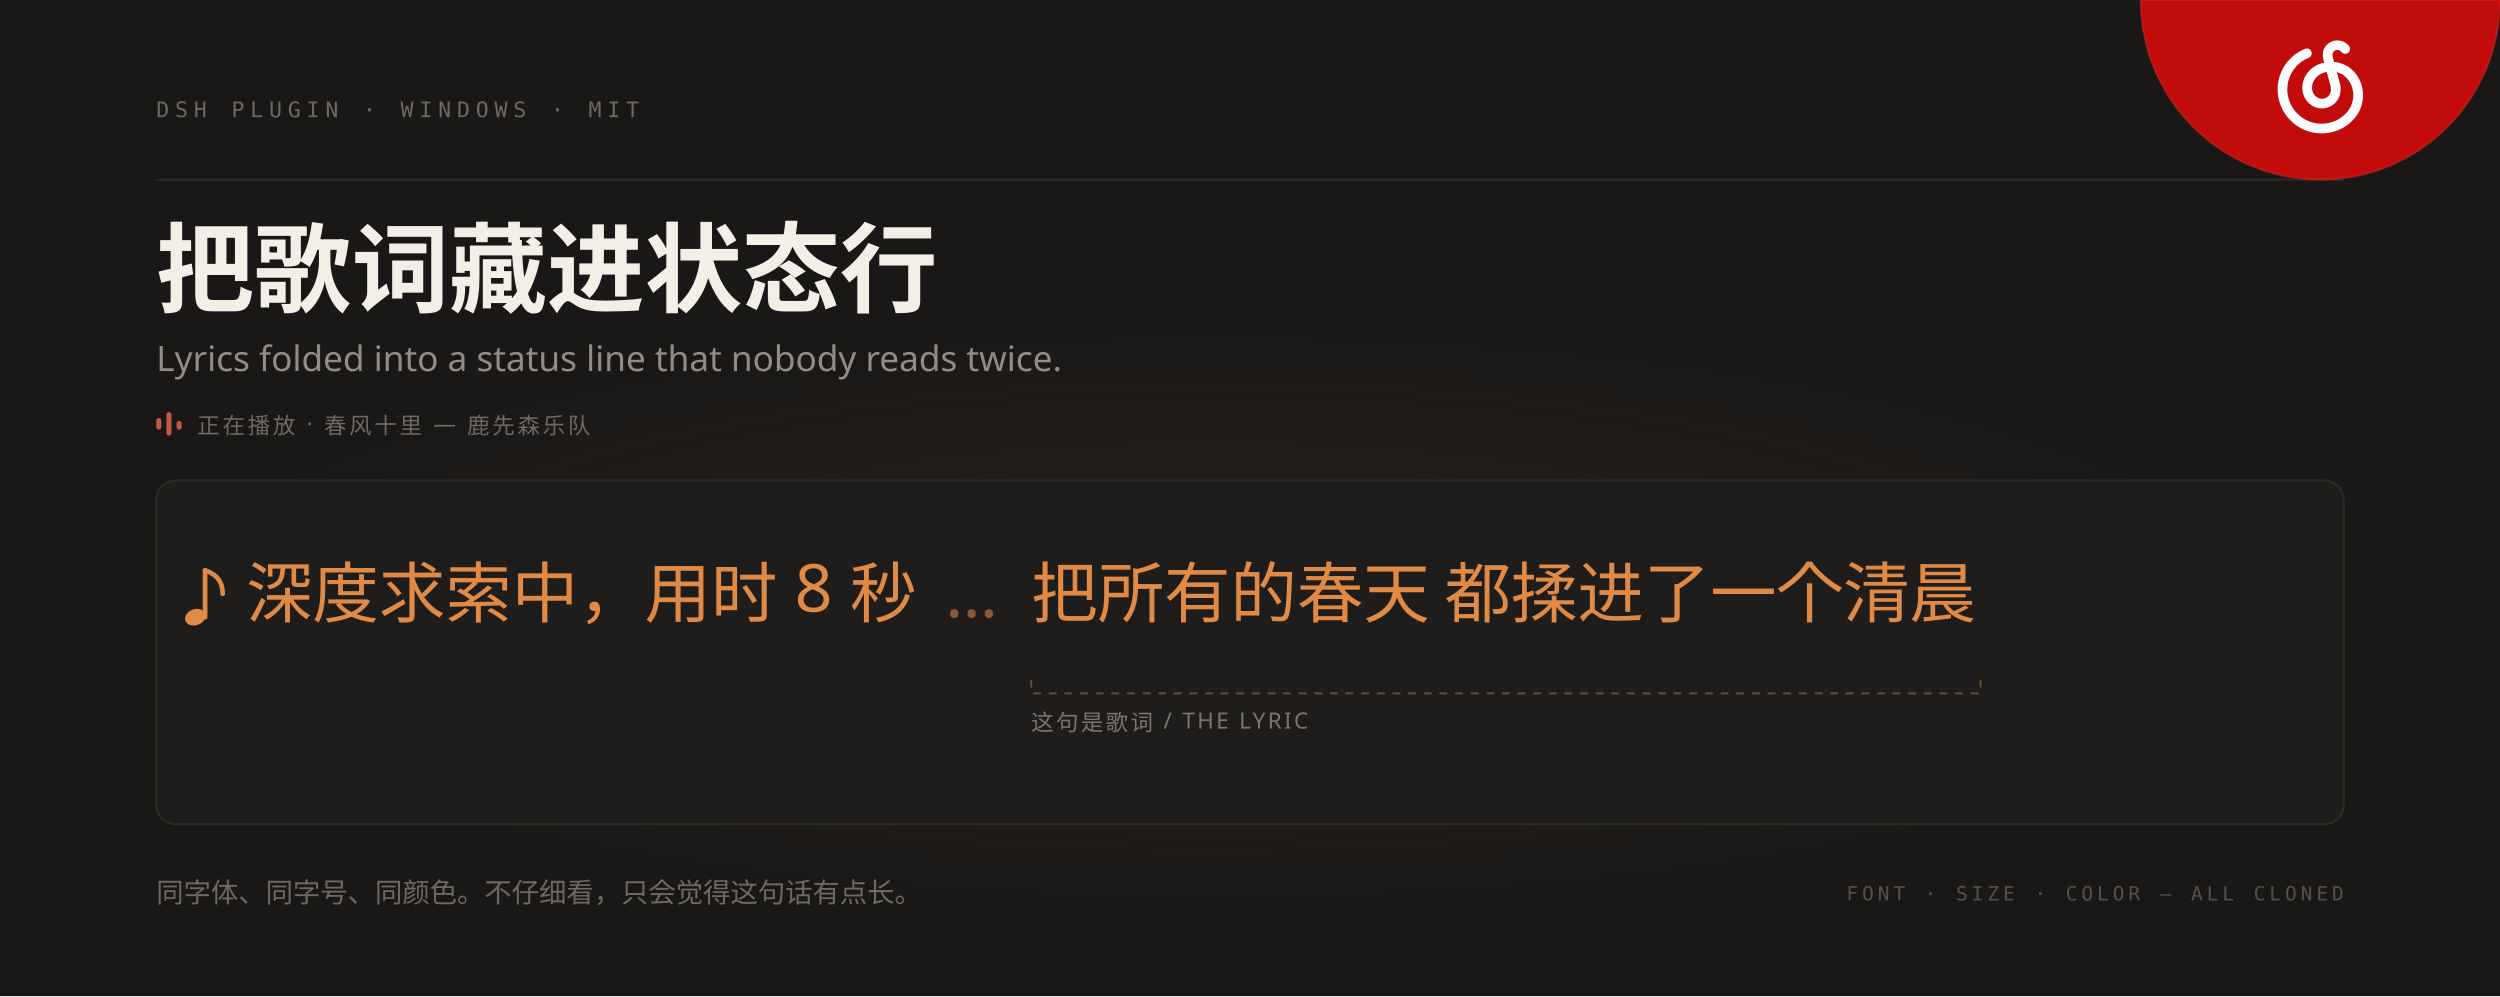
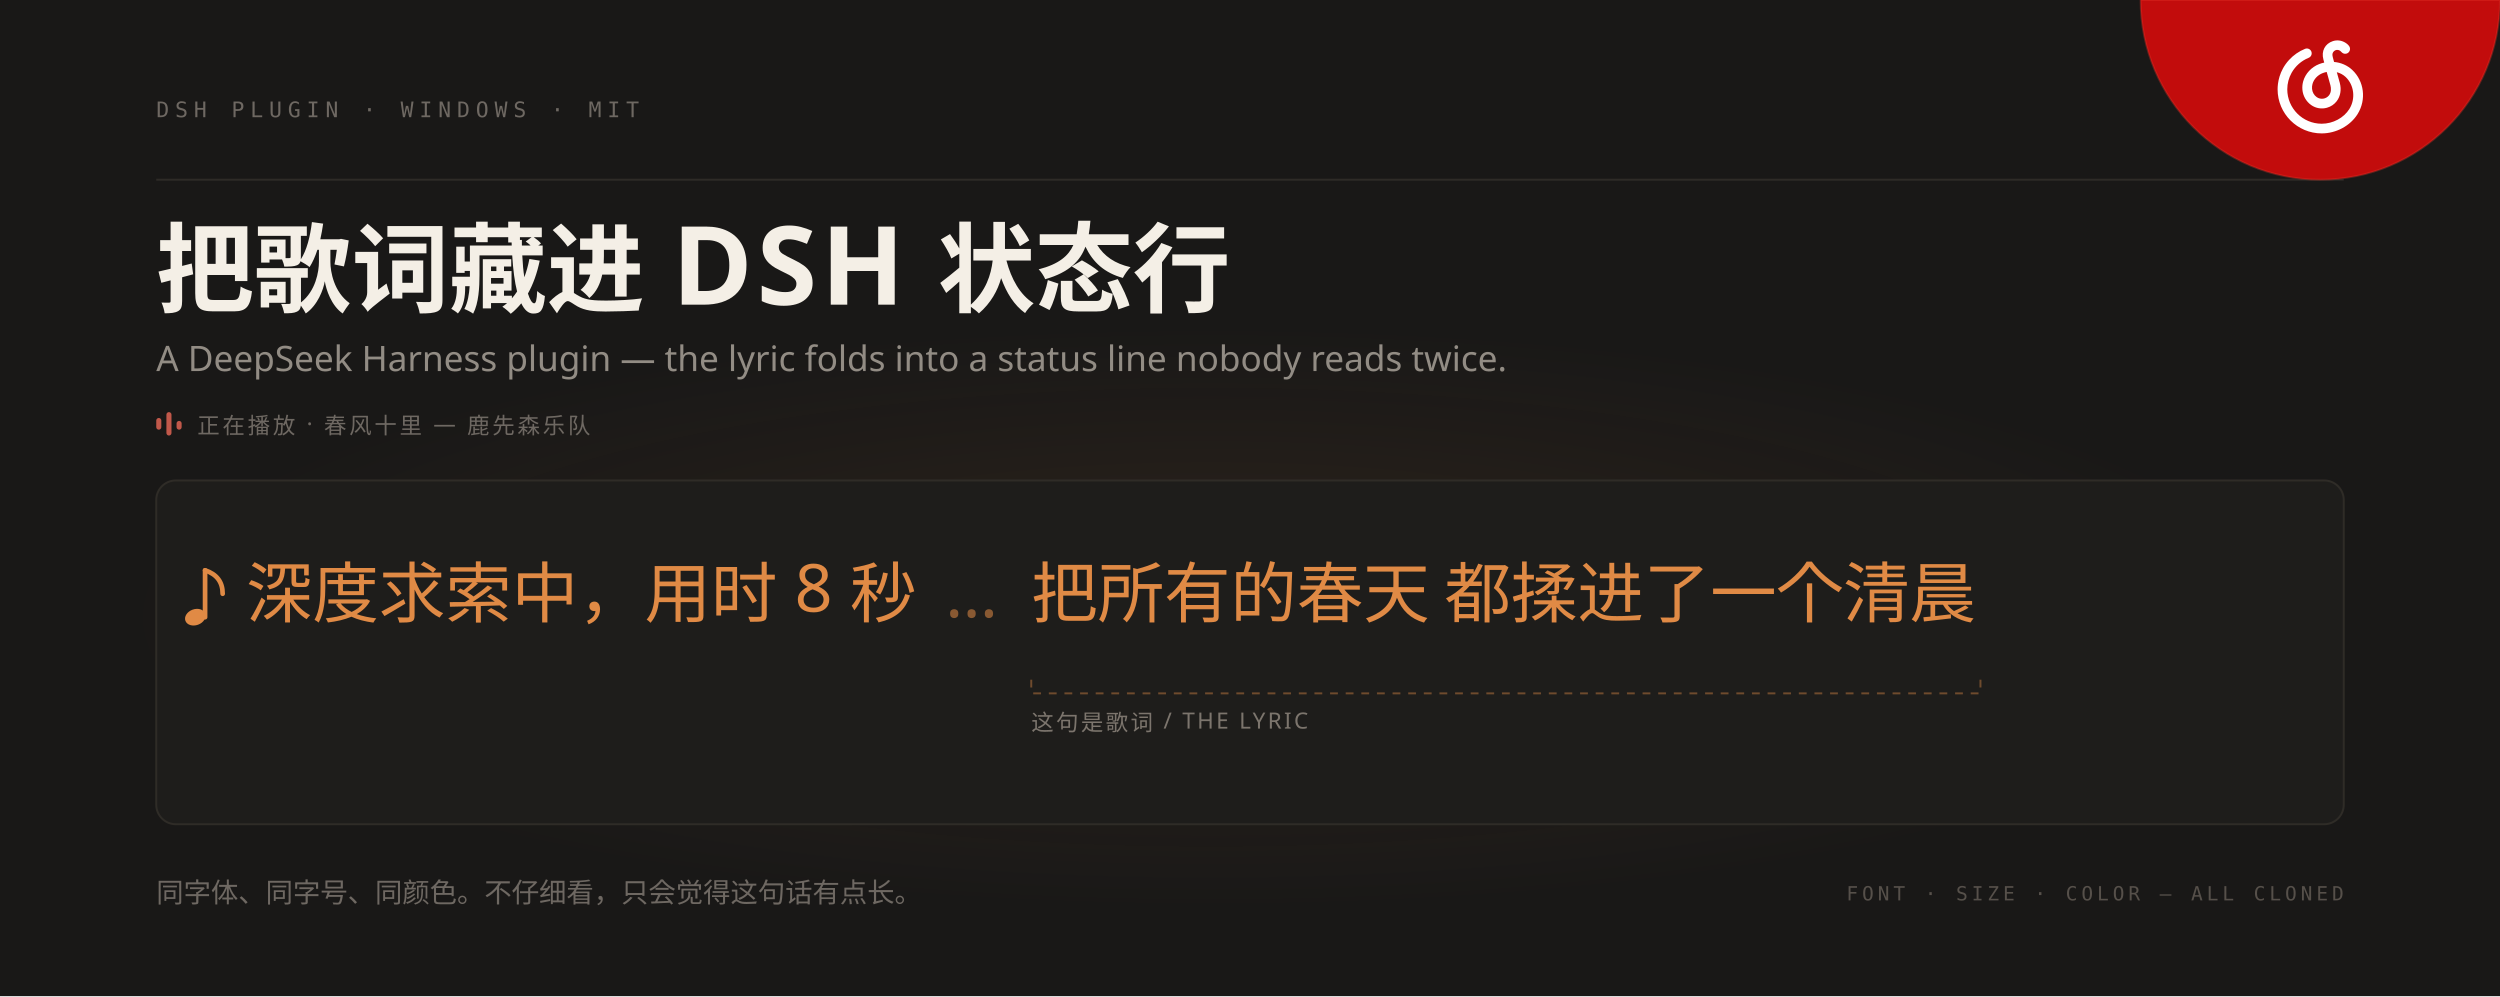
<svg xmlns="http://www.w3.org/2000/svg" width="1280" height="510" viewBox="0 0 1280 510" role="img" aria-label="dsh-plugin-netease-lyrics：把歌词藏进 DSH 状态行">
  <defs>
    <radialGradient id="g" cx="0.5" cy="0.5" r="0.5">
      <stop offset="0" stop-color="#E08A45" stop-opacity="0.10" />
      <stop offset="1" stop-color="#E08A45" stop-opacity="0" />
    </radialGradient>
  </defs>
  <rect width="1280" height="510" fill="#191817" />
  <ellipse cx="620" cy="316" rx="560" ry="150" fill="url(#g)" />
  <line x1="80" y1="92" x2="1200" y2="92" stroke="#2E2B27" stroke-width="1" />
  <text x="80" y="60" font-family="JetBrains Mono, SF Mono, Menlo, Consolas, monospace" font-size="11" letter-spacing="3" fill="#6E6862">DSH PLUGIN · WINDOWS · MIT</text>
-   <text x="80" y="156" font-family="PingFang SC, Microsoft YaHei, Noto Sans SC, system-ui, sans-serif" font-size="50" font-weight="600" fill="#F4EFE6">把歌词藏进状态行</text>
-   <text x="80" y="190" font-family="PingFang SC, Microsoft YaHei, Noto Sans SC, system-ui, sans-serif" font-size="18" fill="#928C84">Lyrics folded into a status line that nobody reads twice.</text>
+   <text x="80" y="156" font-family="PingFang SC, Microsoft YaHei, Noto Sans SC, system-ui, sans-serif" font-size="50" font-weight="600" fill="#F4EFE6">把歌词藏进</text>
+   <text x="344" y="156" font-family="PingFang SC, Microsoft YaHei, Noto Sans SC, system-ui, sans-serif" font-size="56" font-weight="700" letter-spacing="2" fill="#F4EFE6">DSH</text>
+   <text x="480" y="156" font-family="PingFang SC, Microsoft YaHei, Noto Sans SC, system-ui, sans-serif" font-size="50" font-weight="600" fill="#F4EFE6">状态行</text>
+   <text x="80" y="190" font-family="PingFang SC, Microsoft YaHei, Noto Sans SC, system-ui, sans-serif" font-size="18" fill="#928C84">A DeepSeek Harness plugin — the lyric folds into a status line nobody reads twice.</text>
  <g>
    <rect x="80" y="214" width="2.6" height="6" rx="1.3" fill="#C1584A" />
    <rect x="85.2" y="211" width="2.6" height="12" rx="1.3" fill="#C1584A" />
    <rect x="90.4" y="215.5" width="2.6" height="4.5" rx="1.3" fill="#C1584A" />
  </g>
  <text x="101" y="222" font-family="PingFang SC, Microsoft YaHei, Noto Sans SC, system-ui, sans-serif" font-size="11.5" letter-spacing="1.4" fill="#6E6862">正在播放 · 春风十里 — 鹿先森乐队</text>
  <g transform="translate(1188,0)">
    <path d="M-92 0 A92 92 0 0 0 92 0 Z" fill="#C20C0C" />
    <path d="M-92 0 A92 92 0 0 0 92 0 Z" fill="none" stroke="#E8352A" stroke-opacity="0.35" stroke-width="1" />
    <g transform="translate(0,45) scale(3.125) translate(-12,-12)">
      <path d="M13.046 9.388a3.919 3.919 0 0 0-.66.19c-.809.312-1.447.991-1.666 1.775a2.269 2.269 0 0 0-.074.81c.048.546.333 1.05.764 1.35a1.483 1.483 0 0 0 2.01-.286c.406-.531.355-1.183.24-1.636-.098-.387-.22-.816-.345-1.249a64.76 64.76 0 0 1-.269-.954zm-.82 10.07c-3.984 0-7.224-3.24-7.224-7.223 0-.98.226-3.02 1.884-4.822A7.188 7.188 0 0 1 9.502 5.6a.792.792 0 1 1 .587 1.472 5.619 5.619 0 0 0-2.795 2.462 5.538 5.538 0 0 0-.707 2.7 5.645 5.645 0 0 0 5.638 5.638c1.844 0 3.627-.953 4.542-2.428 1.042-1.68.772-3.931-.627-5.238a3.299 3.299 0 0 0-1.437-.777c.172.589.334 1.18.494 1.772.284 1.12.1 2.181-.519 2.989-.39.51-.956.888-1.592 1.064a3.038 3.038 0 0 1-2.58-.44 3.45 3.45 0 0 1-1.44-2.514c-.04-.467.002-.93.128-1.376.35-1.256 1.356-2.339 2.622-2.826a5.5 5.5 0 0 1 .823-.246l-.134-.505c-.37-1.371.25-2.579 1.547-3.007.329-.109.68-.145 1.025-.105.792.09 1.476.592 1.709 1.023.258.507-.096 1.153-.706 1.153a.788.788 0 0 1-.54-.213c-.088-.08-.163-.174-.259-.247a.825.825 0 0 0-.632-.166.807.807 0 0 0-.634.551c-.056.191-.031.406.02.595.07.256.159.597.217.82 1.11.098 2.162.54 2.97 1.296 1.974 1.844 2.35 4.886.892 7.233-1.197 1.93-3.509 3.177-5.889 3.177z" fill="#FFFFFF" />
    </g>
  </g>
  <rect x="80" y="246" width="1120" height="176" rx="10" fill="#1E1D1B" stroke="#2F2C27" stroke-width="1" />
  <g>
    <ellipse cx="100" cy="316" rx="5.4" ry="4.1" transform="rotate(-20 100 316)" fill="#E08A45" />
    <path d="M105 316 V292" fill="none" stroke="#E08A45" stroke-width="2.4" stroke-linecap="round" />
    <path d="M105 292 q9 3 9 12" fill="none" stroke="#E08A45" stroke-width="2.4" stroke-linecap="round" />
  </g>
  <text x="126" y="316" font-family="PingFang SC, Microsoft YaHei, Noto Sans SC, system-ui, sans-serif" font-size="34" font-weight="500" fill="#E08A45">深度求索中，用时 8 秒</text>
  <text x="484" y="316" font-family="PingFang SC, Microsoft YaHei, Noto Sans SC, system-ui, sans-serif" font-size="34" fill="#E08A45" fill-opacity="0.55">…</text>
  <text x="528" y="316" font-family="PingFang SC, Microsoft YaHei, Noto Sans SC, system-ui, sans-serif" font-size="34" font-weight="500" fill="#E08A45">把所有的春天 都揉进了一个清晨</text>
  <path d="M528 348 v7 H1014 v-7" fill="none" stroke="#E08A45" stroke-opacity="0.42" stroke-width="1" stroke-dasharray="4 4" />
  <text x="528" y="374" font-family="PingFang SC, Microsoft YaHei, Noto Sans SC, system-ui, sans-serif" font-size="11.5" letter-spacing="1.2" fill="#7C756D">这句是歌词 / THE LYRIC</text>
  <text x="80" y="462" font-family="PingFang SC, Microsoft YaHei, Noto Sans SC, system-ui, sans-serif" font-size="14" fill="#6E6862">同字体、同字号、同颜色。不仔细看，只会觉得这句话有点长。</text>
  <text x="1200" y="461" text-anchor="end" font-family="JetBrains Mono, SF Mono, Menlo, Consolas, monospace" font-size="10" letter-spacing="2" fill="#56504A">FONT · SIZE · COLOR — ALL CLONED</text>
</svg>
